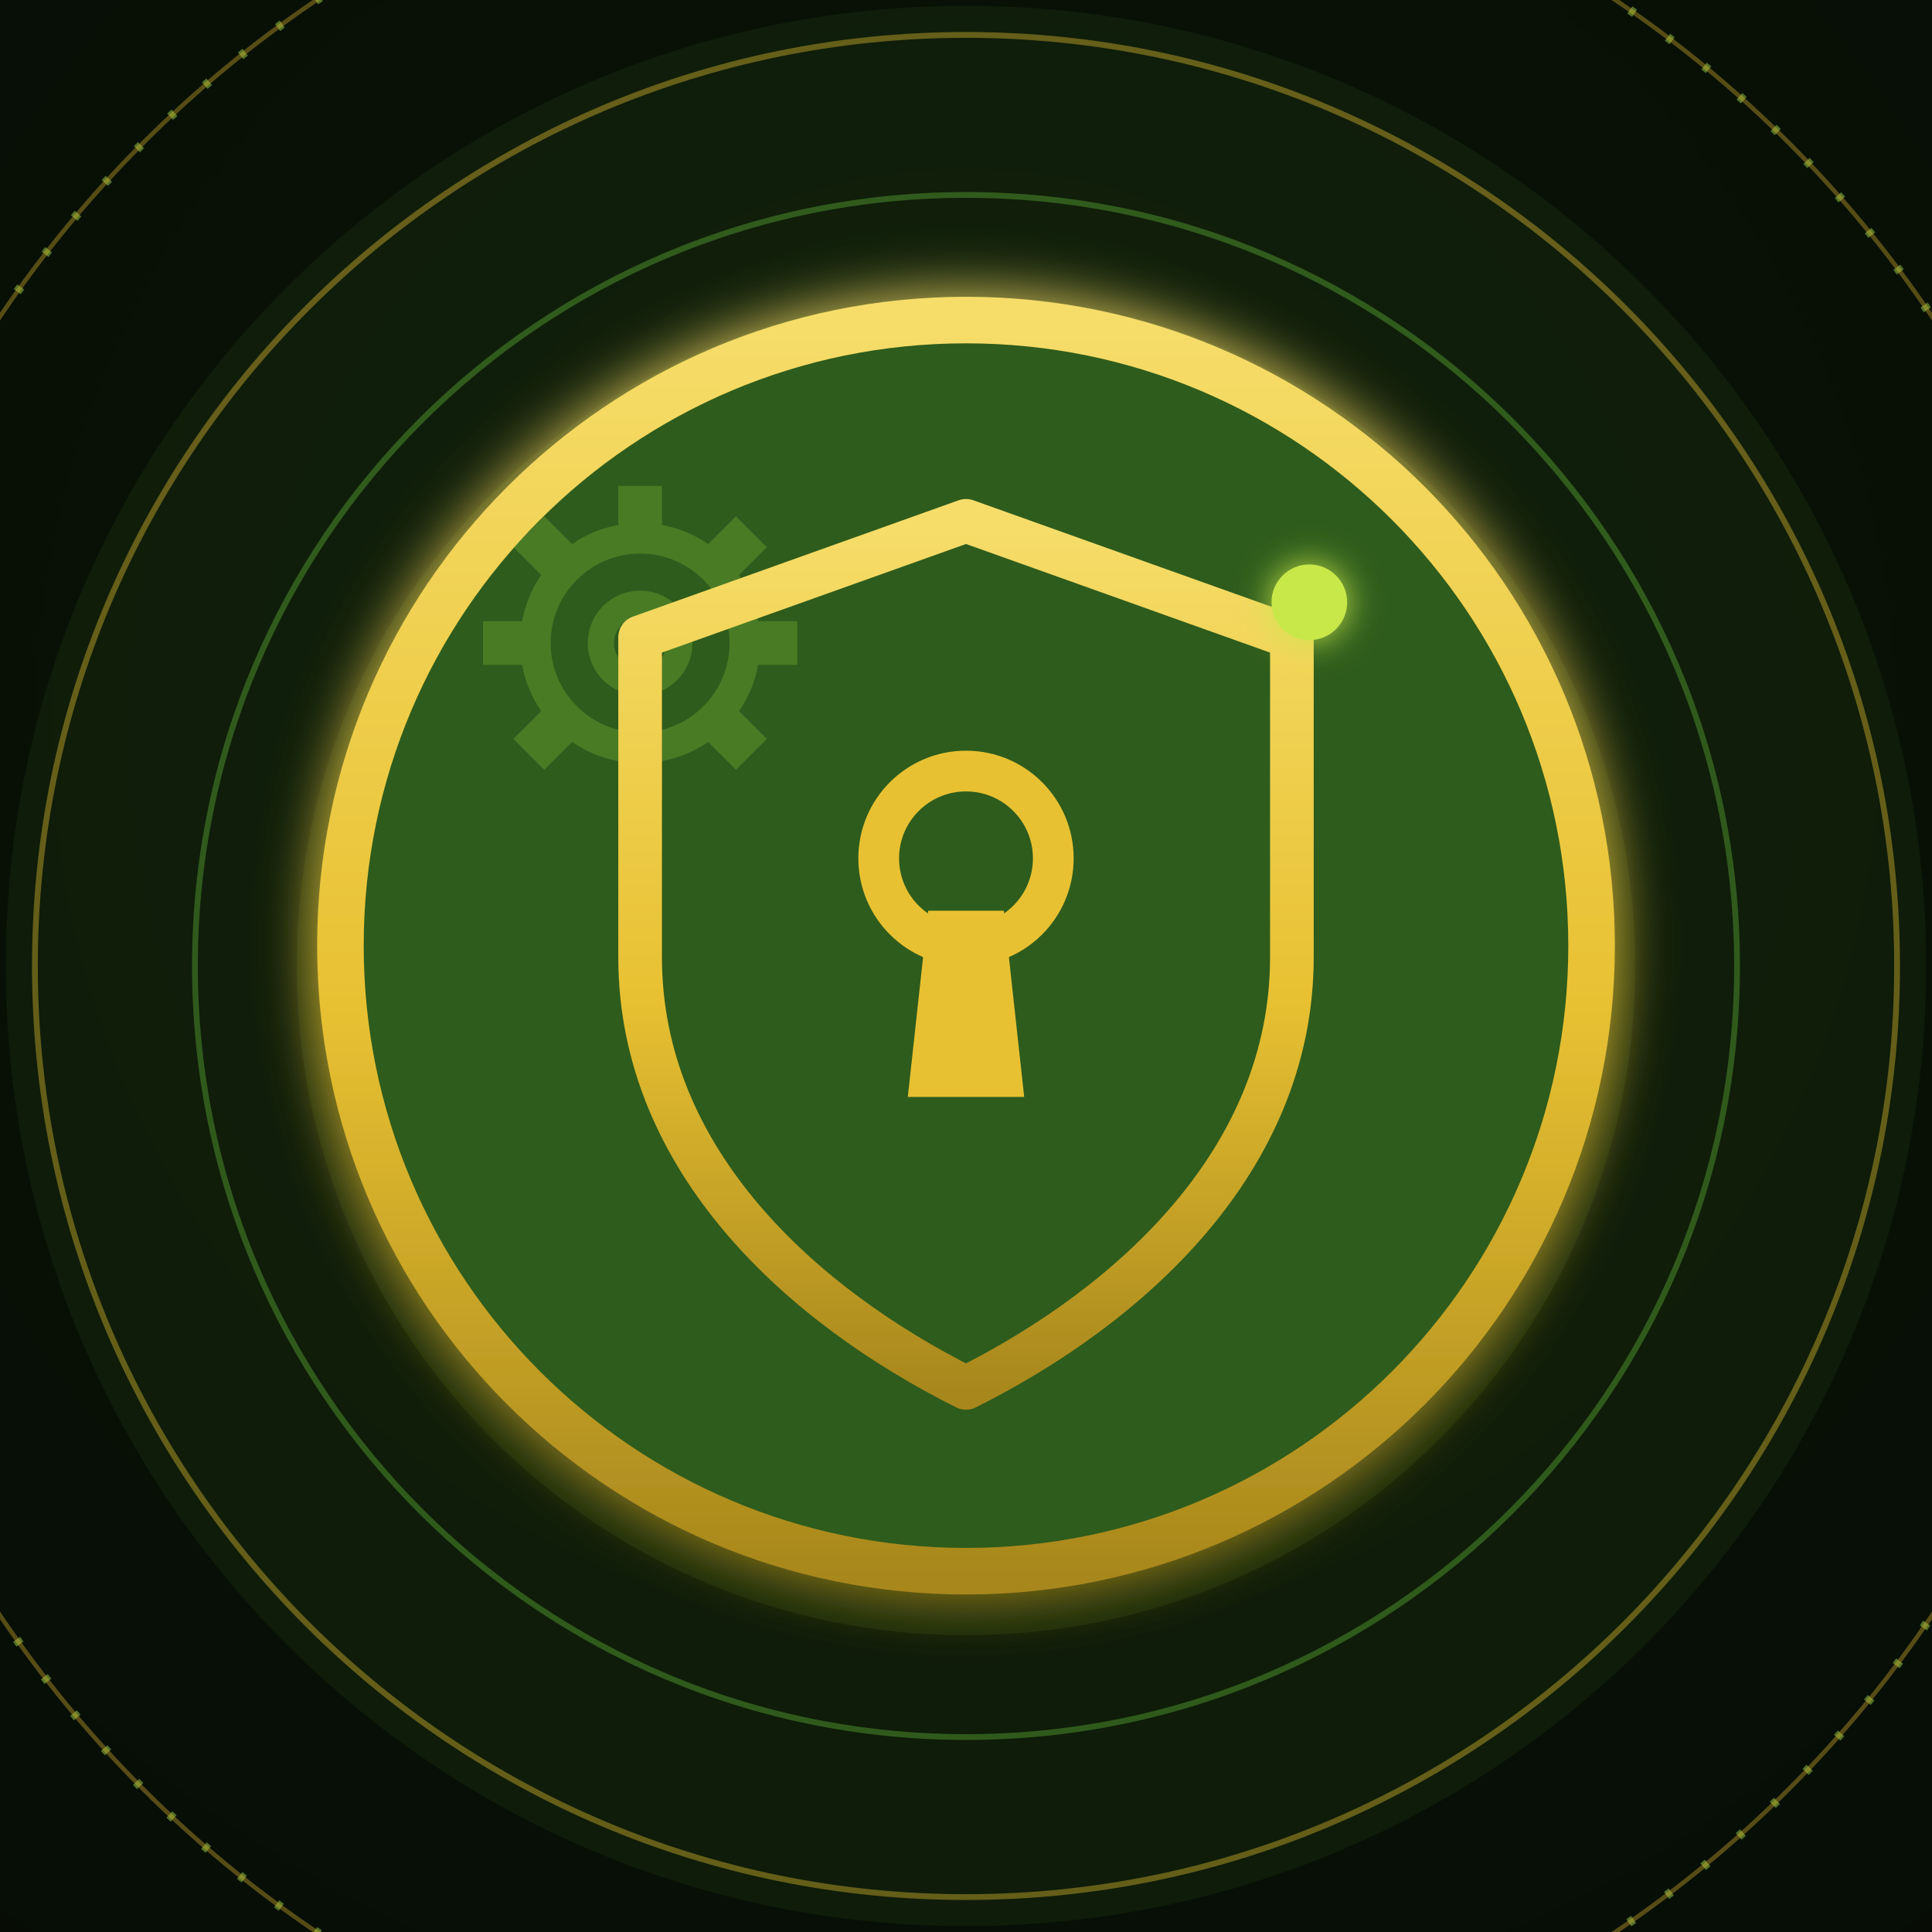
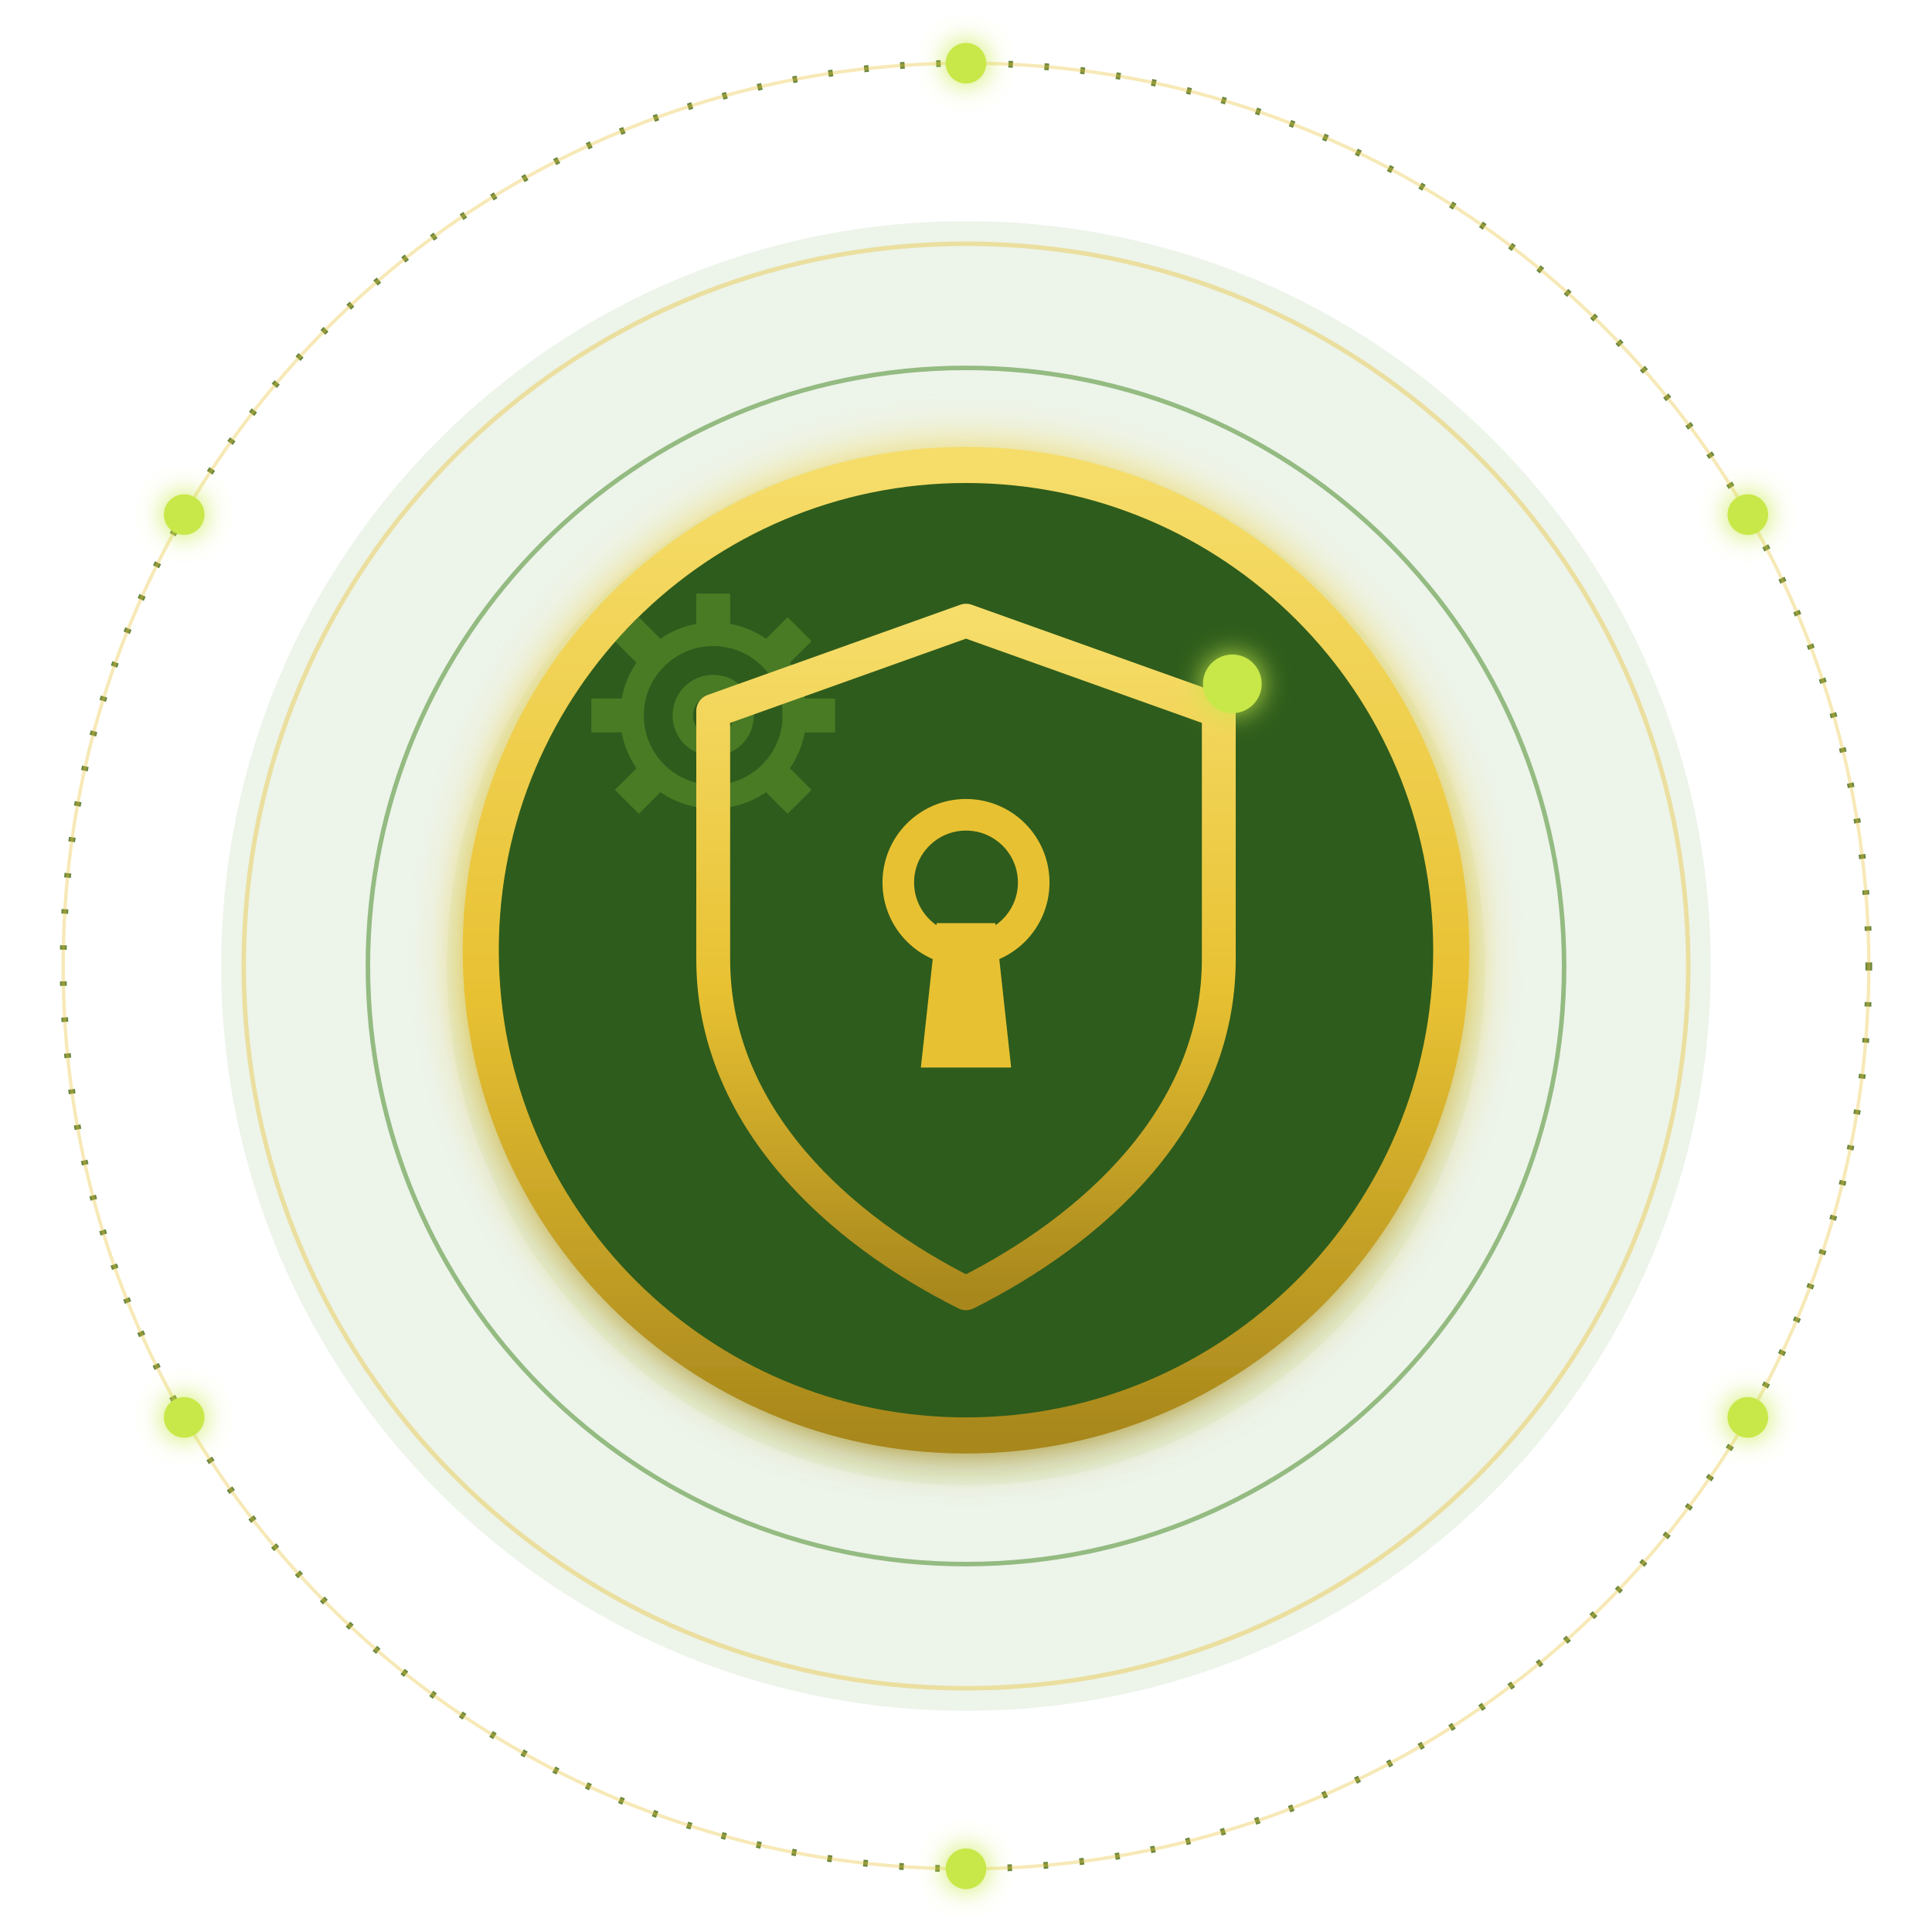
- <svg xmlns="http://www.w3.org/2000/svg" width="664" height="664" viewBox="180 180 664 664">
+ <svg xmlns="http://www.w3.org/2000/svg" width="856" height="856" viewBox="84 84 856 856">
  <defs>
-     <filter id="glowD" x="-150%" y="-150%" width="400%" height="400%">
+     <filter id="glow" x="-150%" y="-150%" width="400%" height="400%">
      <feGaussianBlur stdDeviation="6" result="b" />
      <feMerge>
        <feMergeNode in="b" />
        <feMergeNode in="SourceGraphic" />
      </feMerge>
    </filter>
-     <filter id="softglowD" x="-80%" y="-80%" width="260%" height="260%">
+     <filter id="softglow" x="-80%" y="-80%" width="260%" height="260%">
      <feGaussianBlur stdDeviation="10" result="b" />
      <feMerge>
        <feMergeNode in="b" />
        <feMergeNode in="SourceGraphic" />
      </feMerge>
    </filter>
-     <radialGradient id="bggD" cx="50%" cy="42%" r="75%">
+     <radialGradient id="bgg" cx="50%" cy="42%" r="75%">
      <stop offset="0%" stop-color="#0b1508" />
      <stop offset="100%" stop-color="#050a04" />
    </radialGradient>
-     <linearGradient id="goldgD" x1="0" y1="0" x2="0" y2="1">
+     <linearGradient id="goldg" x1="0" y1="0" x2="0" y2="1">
      <stop offset="0%" stop-color="#f6dd6a" />
      <stop offset="55%" stop-color="#e8c132" />
      <stop offset="100%" stop-color="#a8871c" />
    </linearGradient>
  </defs>
-   <rect width="1024" height="1024" fill="url(#bggD)" />
  <circle cx="512" cy="512" r="330" fill="#4a8c2a" opacity="0.10" />
  <circle cx="512" cy="512" r="230" fill="#8fce3c" opacity="0.08" />
  <circle cx="512" cy="512" r="400" fill="none" stroke="#5a7a2a" stroke-width="3" stroke-dasharray="2 14" opacity="0.9" />
  <circle cx="512" cy="512" r="400" fill="none" stroke="#e8c132" stroke-width="1.5" opacity="0.35" />
-   <circle cx="512.0" cy="112.0" r="9" fill="#c8e84a" filter="url(#glowD)" />
-   <circle cx="858.4" cy="312.0" r="9" fill="#c8e84a" filter="url(#glowD)" />
-   <circle cx="858.4" cy="712.0" r="9" fill="#c8e84a" filter="url(#glowD)" />
-   <circle cx="512.0" cy="912.0" r="9" fill="#c8e84a" filter="url(#glowD)" />
-   <circle cx="165.6" cy="712.0" r="9" fill="#c8e84a" filter="url(#glowD)" />
-   <circle cx="165.6" cy="312.0" r="9" fill="#c8e84a" filter="url(#glowD)" />
+   <circle cx="512.0" cy="112.0" r="9" fill="#c8e84a" filter="url(#glow)" />
+   <circle cx="858.4" cy="312.0" r="9" fill="#c8e84a" filter="url(#glow)" />
+   <circle cx="858.4" cy="712.0" r="9" fill="#c8e84a" filter="url(#glow)" />
+   <circle cx="512.0" cy="912.0" r="9" fill="#c8e84a" filter="url(#glow)" />
+   <circle cx="165.6" cy="712.0" r="9" fill="#c8e84a" filter="url(#glow)" />
+   <circle cx="165.6" cy="312.0" r="9" fill="#c8e84a" filter="url(#glow)" />
  <circle cx="512" cy="512" r="320" fill="none" stroke="#e8c132" stroke-width="2" opacity="0.4" />
  <circle cx="512" cy="512" r="265" fill="none" stroke="#4a8c2a" stroke-width="2" opacity="0.55" />
  <g transform="translate(512,505)">
-     <g filter="url(#softglowD)">
-       <circle r="215" fill="#2f5c1a" stroke="url(#goldgD)" stroke-width="16" />
+     <g filter="url(#softglow)">
+       <circle r="215" fill="#2f5c1a" stroke="url(#goldg)" stroke-width="16" />
    </g>
    <g transform="translate(-112,-104) scale(1.5)" opacity="0.28">
      <circle r="24" fill="none" stroke="#8fce3c" stroke-width="7" />
      <circle r="9" fill="none" stroke="#8fce3c" stroke-width="6" />
      <line x1="24.0" y1="0.0" x2="36.0" y2="0.0" stroke="#8fce3c" stroke-width="10" />
      <line x1="17.0" y1="17.0" x2="25.5" y2="25.5" stroke="#8fce3c" stroke-width="10" />
      <line x1="0.0" y1="24.0" x2="0.0" y2="36.0" stroke="#8fce3c" stroke-width="10" />
      <line x1="-17.0" y1="17.0" x2="-25.5" y2="25.5" stroke="#8fce3c" stroke-width="10" />
      <line x1="-24.0" y1="0.0" x2="-36.0" y2="0.0" stroke="#8fce3c" stroke-width="10" />
      <line x1="-17.0" y1="-17.0" x2="-25.5" y2="-25.5" stroke="#8fce3c" stroke-width="10" />
      <line x1="-0.0" y1="-24.0" x2="-0.0" y2="-36.0" stroke="#8fce3c" stroke-width="10" />
      <line x1="17.0" y1="-17.0" x2="25.5" y2="-25.5" stroke="#8fce3c" stroke-width="10" />
    </g>
    <g transform="translate(0,-6)">
-       <path d="M0,-140 L112,-100 L112,10 C112,80 56,130 0,158 C-56,130 -112,80 -112,10 L-112,-100 Z" fill="none" stroke="url(#goldgD)" stroke-width="15" stroke-linejoin="round" />
+       <path d="M0,-140 L112,-100 L112,10 C112,80 56,130 0,158 C-56,130 -112,80 -112,10 L-112,-100 Z" fill="none" stroke="url(#goldg)" stroke-width="15" stroke-linejoin="round" />
      <circle cx="0" cy="-24" r="30" fill="none" stroke="#e8c132" stroke-width="14" />
      <path d="M-13,-6 L-20,58 L20,58 L13,-6 Z" fill="#e8c132" />
    </g>
-     <circle cx="118" cy="-118" r="13" fill="#c8e84a" filter="url(#glowD)" />
+     <circle cx="118" cy="-118" r="13" fill="#c8e84a" filter="url(#glow)" />
  </g>
</svg>
